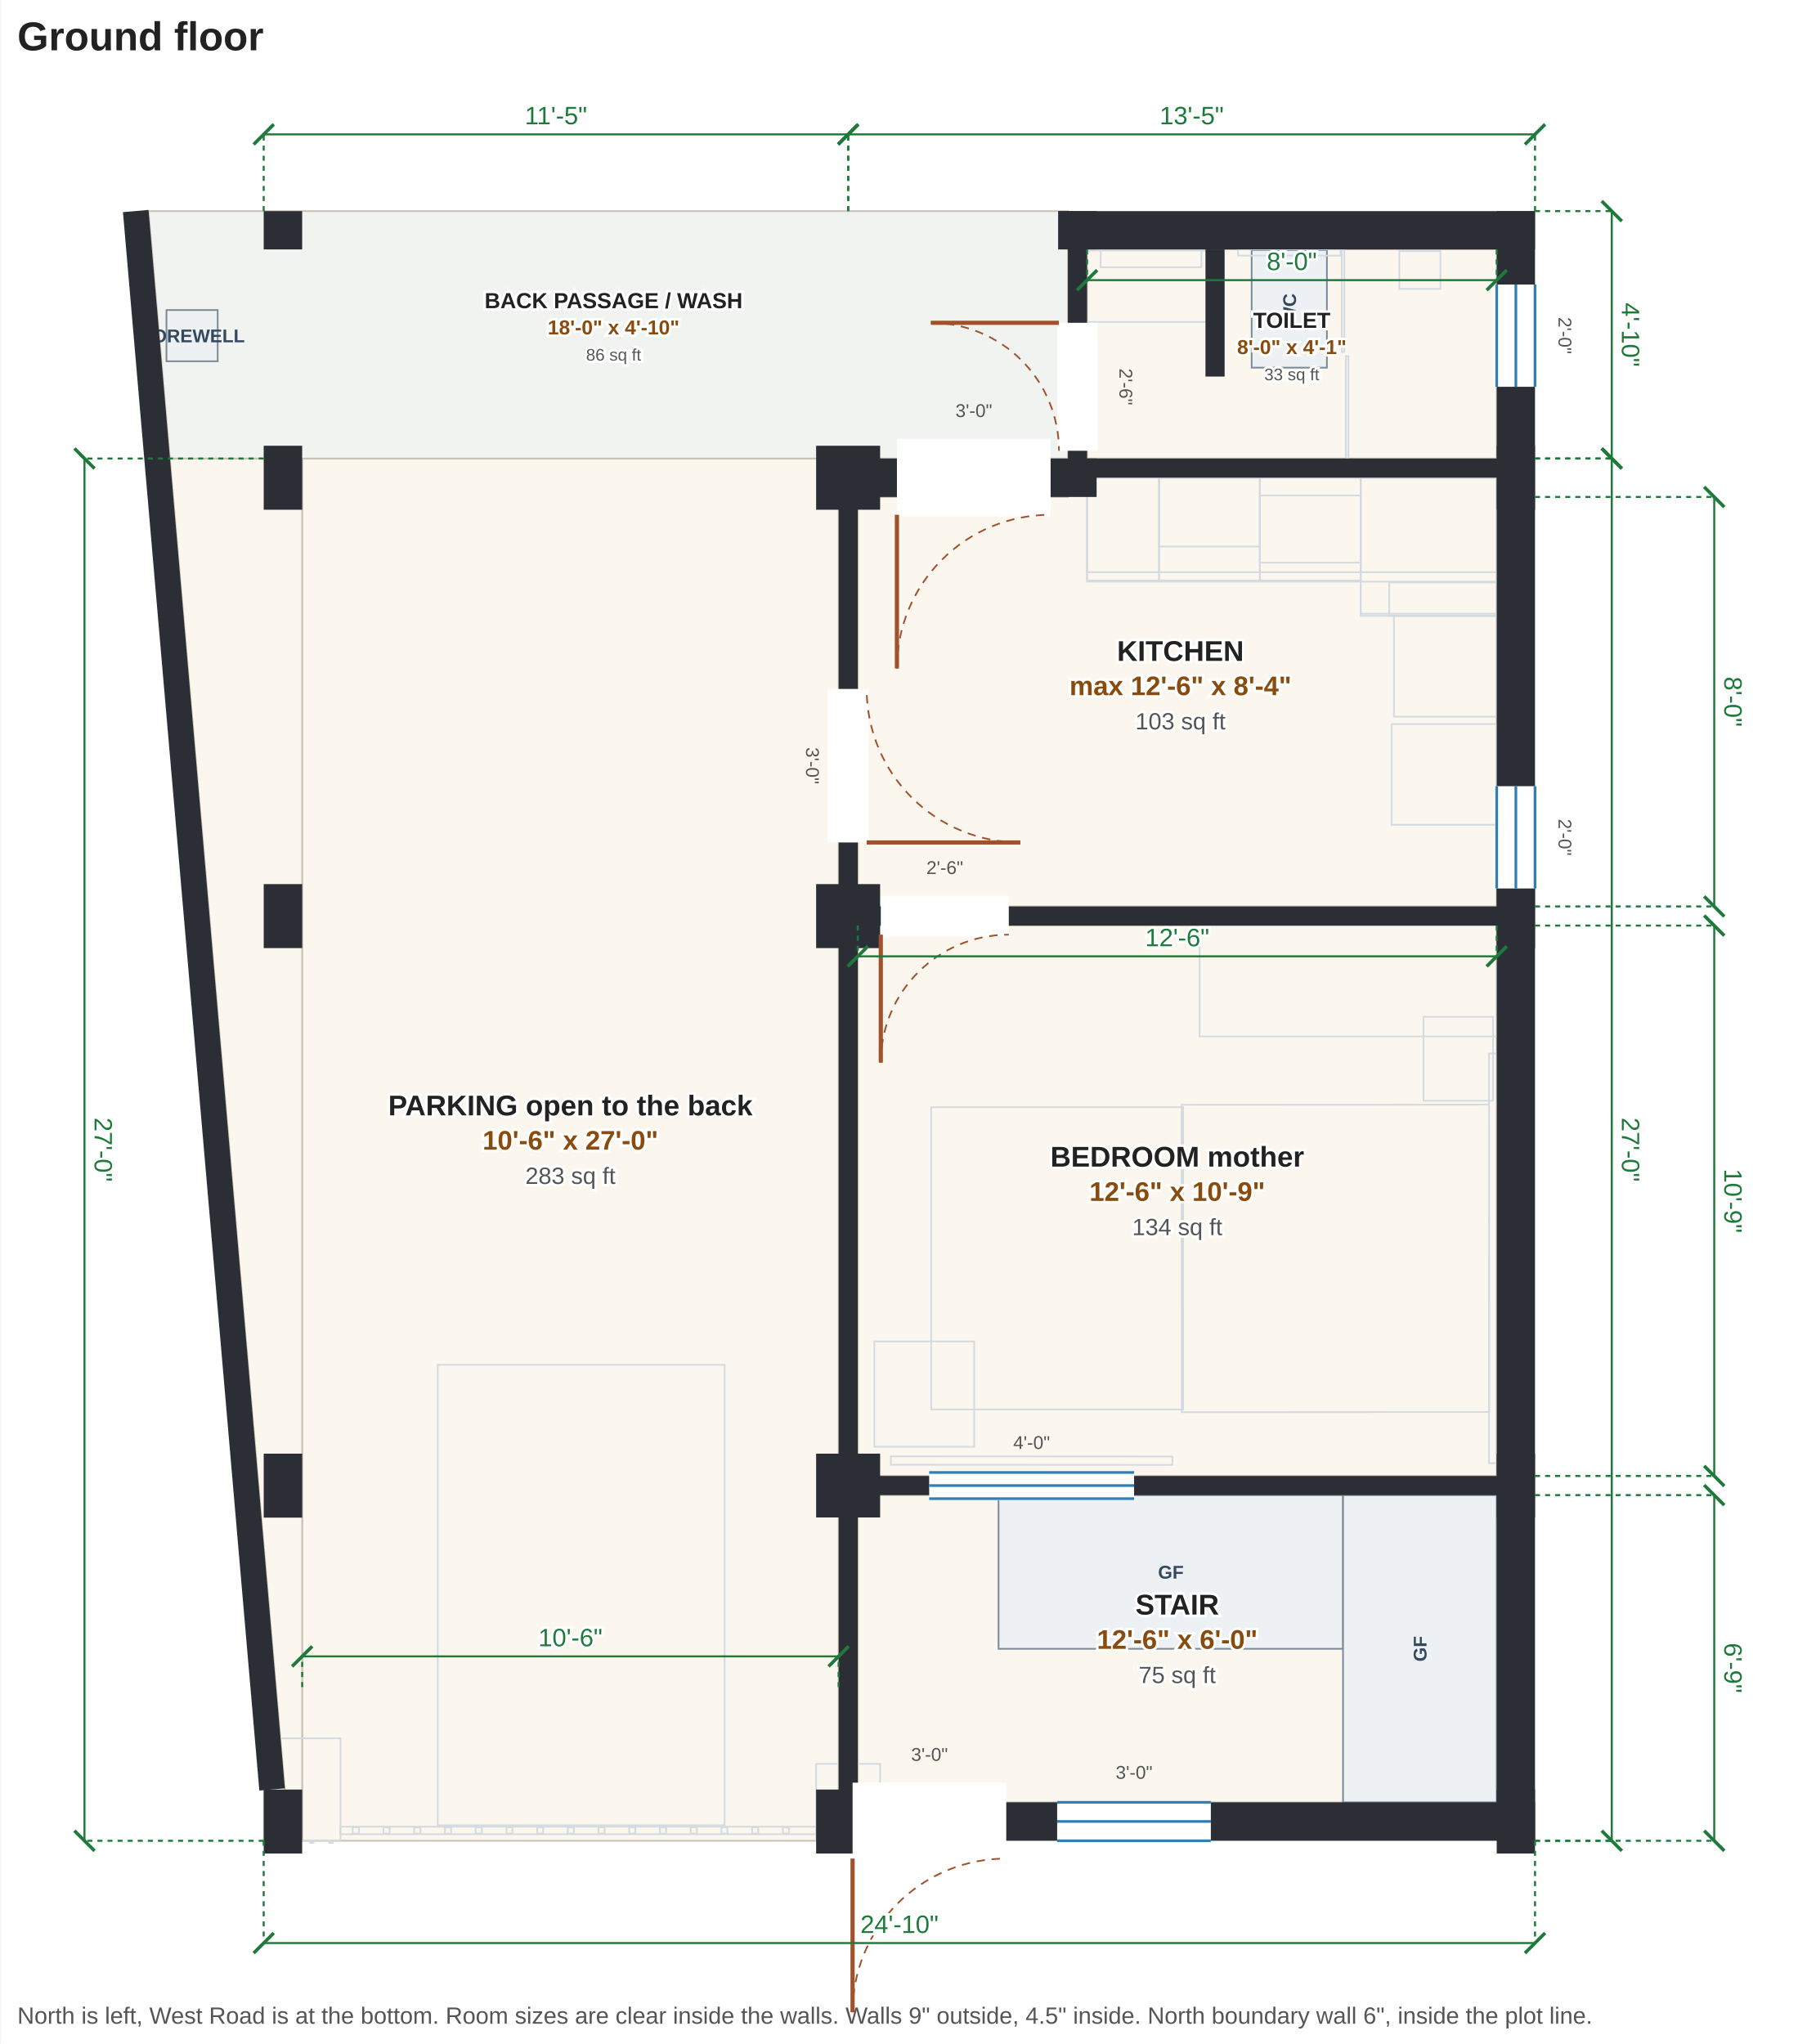
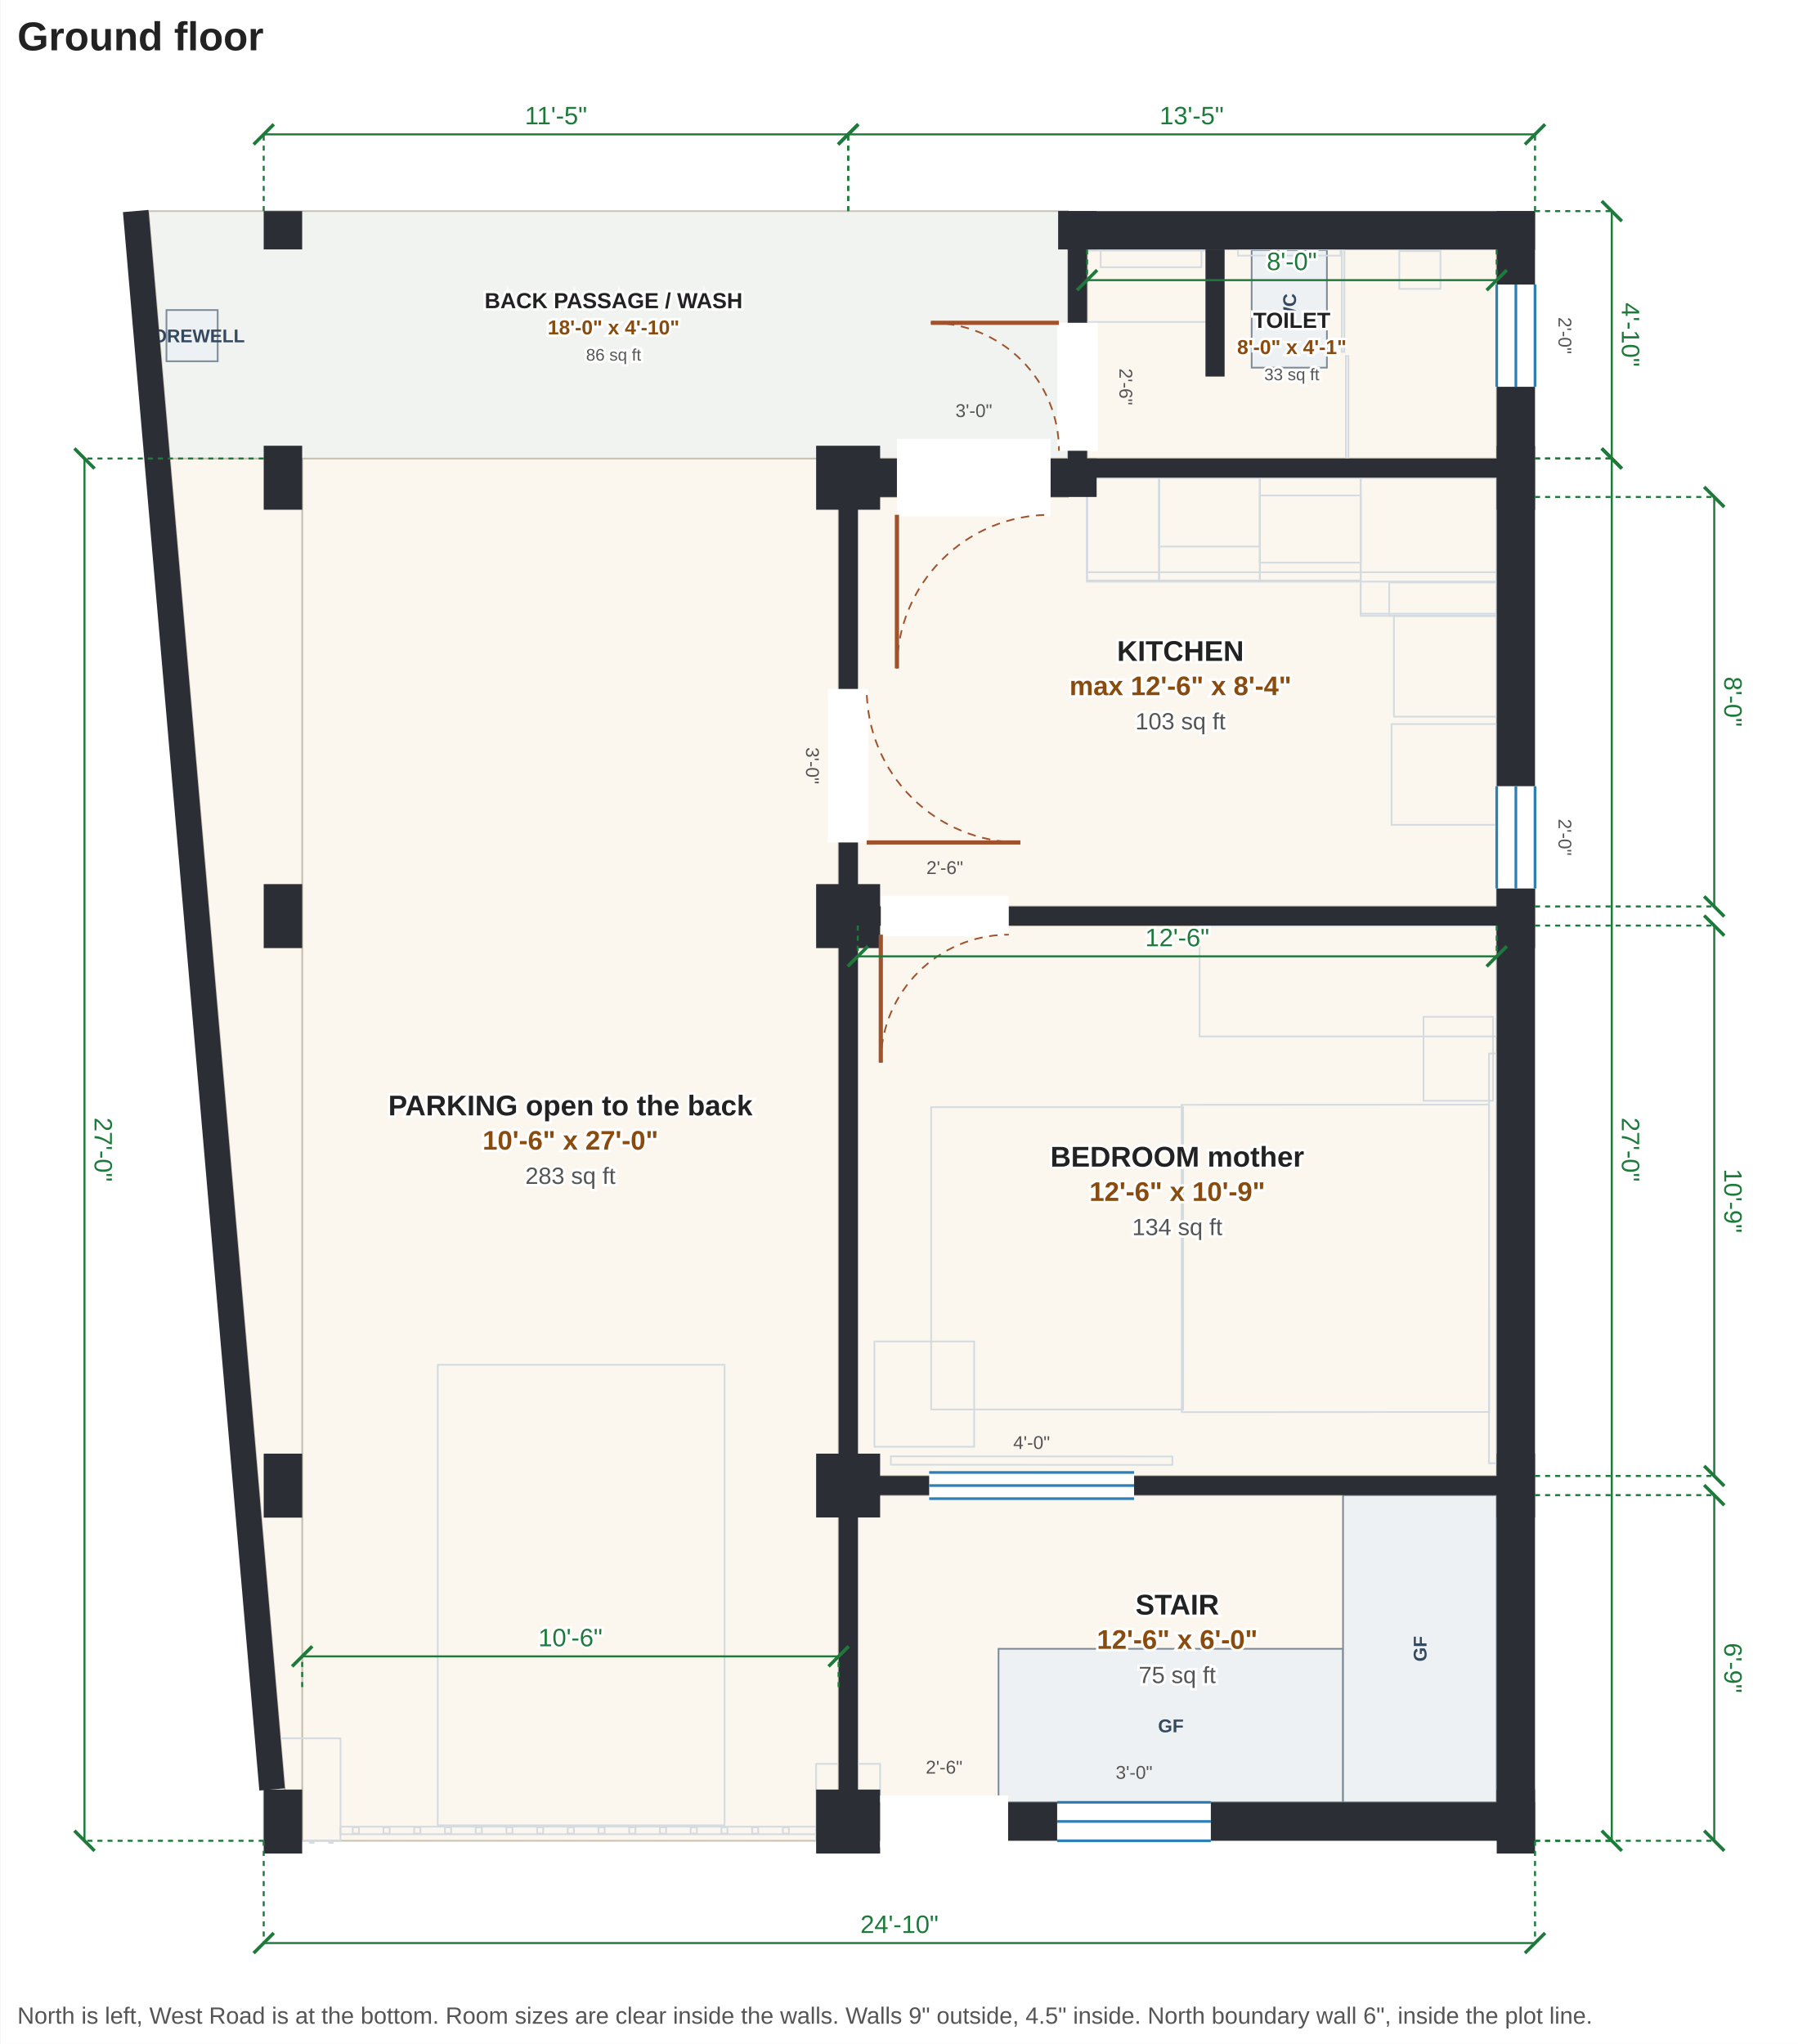
<svg xmlns="http://www.w3.org/2000/svg" viewBox="-157 -273 1070 1217" font-family="Segoe UI, Arial, sans-serif">
  <rect x="-156.68" y="-273.04" width="1070.28" height="1216.96" fill="#fff" />
  <polygon points="22.9,0.0 342.3,0.0 342.3,823.0 22.9,823.0" fill="#fbf7ef" stroke="#c9c2b4" stroke-width="1" />
  <polygon points="-55.9,0.0 22.9,0.0 22.9,823.0 15.2,823.0" fill="#fbf7ef" stroke="#c9c2b4" stroke-width="1" />
  <polygon points="353.7,22.9 478.8,22.9 478.8,11.4 734.1,11.4 734.1,266.7 353.7,266.7" fill="#fbf7ef" stroke="#c9c2b4" stroke-width="1" />
  <polygon points="353.7,278.1 734.1,278.1 734.1,605.8 353.7,605.8" fill="#fbf7ef" stroke="#c9c2b4" stroke-width="1" />
  <polygon points="490.2,-124.5 734.1,-124.5 734.1,0.0 490.2,0.0" fill="#fbf7ef" stroke="#c9c2b4" stroke-width="1" />
  <polygon points="353.7,617.2 734.1,617.2 734.1,800.1 353.7,800.1" fill="#fbf7ef" stroke="#c9c2b4" stroke-width="1" />
  <polygon points="-68.6,-147.3 478.8,-147.3 478.8,0.0 -55.9,0.0" fill="#f1f3f0" stroke="#c9c2b4" stroke-width="1" />
  <polygon points="490.2,11.4 533.1,11.4 533.1,72.6 490.2,72.6" fill="none" stroke="#d3dae0" stroke-width="1" />
  <polygon points="533.1,11.4 593.1,11.4 593.1,72.6 533.1,72.6" fill="none" stroke="#d3dae0" stroke-width="1" />
  <polygon points="533.1,11.4 593.1,11.4 593.1,52.4 533.1,52.4" fill="none" stroke="#d3dae0" stroke-width="1" />
  <polygon points="593.1,11.4 653.1,11.4 653.1,72.6 593.1,72.6" fill="none" stroke="#d3dae0" stroke-width="1" />
  <polygon points="593.1,22.0 653.1,22.0 653.1,62.0 593.1,62.0" fill="none" stroke="#d3dae0" stroke-width="1" />
  <polygon points="653.1,11.4 734.1,11.4 734.1,93.7 653.1,93.7" fill="none" stroke="#d3dae0" stroke-width="1" />
  <polygon points="653.1,11.4 734.1,11.4 734.1,92.4 653.1,92.4" fill="none" stroke="#d3dae0" stroke-width="1" />
  <polygon points="734.1,93.7 734.1,153.7 672.9,153.7 672.9,93.7" fill="none" stroke="#d3dae0" stroke-width="1" />
  <polygon points="734.1,158.1 734.1,218.1 671.5,218.1 671.5,158.1" fill="none" stroke="#d3dae0" stroke-width="1" />
  <polygon points="729.5,384.7 729.6,567.7 546.6,567.8 546.5,384.8" fill="none" stroke="#d3dae0" stroke-width="1" />
  <polygon points="731.9,332.4 731.9,382.4 690.5,382.4 690.5,332.4" fill="none" stroke="#d3dae0" stroke-width="1" />
  <polygon points="557.2,278.1 734.2,278.1 734.2,344.1 557.2,344.1" fill="none" stroke="#d3dae0" stroke-width="1" />
  <polygon points="397.4,386.2 547.4,386.2 547.4,566.2 397.4,566.2" fill="none" stroke="#d3dae0" stroke-width="1" />
  <polygon points="541.0,599.2 373.4,599.1 373.4,594.1 541.0,594.2" fill="none" stroke="#d3dae0" stroke-width="1" />
  <polygon points="423.0,588.4 363.6,588.4 363.6,525.7 423.0,525.7" fill="none" stroke="#d3dae0" stroke-width="1" />
  <polygon points="487.8,-123.8 568.8,-123.8 568.8,-81.3 487.8,-81.3" fill="none" stroke="#d3dae0" stroke-width="1" />
  <polygon points="498.3,-128.9 558.3,-128.9 558.3,-113.9 498.3,-113.9" fill="none" stroke="#d3dae0" stroke-width="1" />
  <polygon points="588.2,-124.1 633.0,-124.1 633.0,-54.1 588.2,-54.1" fill="#eef1f4" stroke="#7d8a96" stroke-width="1" />
  <text x="610.6" y="-85.1" font-size="11" font-weight="600" fill="#34495e" text-anchor="middle" transform="rotate(-90 610.6 -89.1)">WC</text>
  <polygon points="676.1,-123.5 700.6,-123.5 700.6,-101.0 676.1,-101.0" fill="none" stroke="#d3dae0" stroke-width="1" />
  <polygon points="103.6,539.6 274.4,539.6 274.4,813.8 103.6,813.8" fill="none" stroke="#d3dae0" stroke-width="1" />
  <polygon points="490.2,10.8 734.1,10.8 734.1,73.3 490.2,73.3" fill="none" stroke="#d3dae0" stroke-width="1" />
  <polygon points="670.1,73.8 734.1,73.8 734.1,93.6 670.1,93.6" fill="none" stroke="#d3dae0" stroke-width="1" />
  <polygon points="490.2,11.3 734.1,11.3 734.1,67.7 490.2,67.7" fill="none" stroke="#d3dae0" stroke-width="1" />
  <polygon points="729.5,354.3 734.1,354.3 734.1,598.2 729.5,598.2" fill="none" stroke="#d3dae0" stroke-width="1" />
  <polygon points="641.9,-124.5 643.4,-124.5 643.4,-63.5 641.9,-63.5" fill="none" stroke="#d3dae0" stroke-width="1" />
  <polygon points="644.3,-61.0 645.8,-61.0 645.8,0.0 644.3,0.0" fill="none" stroke="#d3dae0" stroke-width="1" />
  <polygon points="580.1,-124.5 641.1,-124.5 641.1,-120.8 580.1,-120.8" fill="none" stroke="#d3dae0" stroke-width="1" />
-   <polygon points="642.6,617.2 642.6,708.7 437.5,708.7 437.5,617.2" fill="#eef1f4" stroke="#7d8a96" stroke-width="1" />
-   <text x="540.1" y="666.9" font-size="11" font-weight="600" fill="#34495e" text-anchor="middle">GF</text>
+   <polygon points="642.6,708.7 642.6,800.1 437.5,800.1 437.5,708.7" fill="#eef1f4" stroke="#7d8a96" stroke-width="1" />
+   <text x="540.1" y="758.4" font-size="11" font-weight="600" fill="#34495e" text-anchor="middle">GF</text>
  <polygon points="642.6,617.2 734.1,617.2 734.1,800.1 642.6,800.1" fill="#eef1f4" stroke="#7d8a96" stroke-width="1" />
  <text x="688.3" y="712.7" font-size="11" font-weight="600" fill="#34495e" text-anchor="middle" transform="rotate(-90 688.3 708.7)">GF</text>
  <polygon points="-57.9,-88.4 -27.4,-88.4 -27.4,-57.9 -57.9,-57.9" fill="#eef1f4" stroke="#7d8a96" stroke-width="1" />
  <text x="-42.7" y="-69.2" font-size="11" font-weight="600" fill="#34495e" text-anchor="middle">BOREWELL</text>
  <polygon points="0.0,762.0 45.7,762.0 45.7,823.0 0.0,823.0" fill="none" stroke="#d3dae0" stroke-width="1" />
  <polygon points="4.7,823.0 6.9,823.0 6.9,824.2 4.7,824.2" fill="none" stroke="#d3dae0" stroke-width="1" />
  <polygon points="16.2,823.0 18.3,823.0 18.3,824.2 16.2,824.2" fill="none" stroke="#d3dae0" stroke-width="1" />
  <polygon points="27.6,823.0 29.7,823.0 29.7,824.2 27.6,824.2" fill="none" stroke="#d3dae0" stroke-width="1" />
  <polygon points="39.0,823.0 41.1,823.0 41.1,824.2 39.0,824.2" fill="none" stroke="#d3dae0" stroke-width="1" />
  <polygon points="328.9,777.2 367.0,777.2 367.0,823.0 328.9,823.0" fill="none" stroke="#d3dae0" stroke-width="1" />
  <polygon points="368.6,823.0 374.7,823.0 374.7,825.4 368.6,825.4" fill="none" stroke="#d3dae0" stroke-width="1" />
  <polygon points="746.2,823.0 752.3,823.0 752.3,825.4 746.2,825.4" fill="none" stroke="#d3dae0" stroke-width="1" />
  <polygon points="45.7,814.6 328.9,814.6 328.9,819.1 45.7,819.1" fill="none" stroke="#d3dae0" stroke-width="1" />
  <polygon points="53.0,815.0 56.7,815.0 56.7,818.7 53.0,818.7" fill="none" stroke="#d3dae0" stroke-width="1" />
  <polygon points="71.3,815.0 75.0,815.0 75.0,818.7 71.3,818.7" fill="none" stroke="#d3dae0" stroke-width="1" />
  <polygon points="89.6,815.0 93.3,815.0 93.3,818.7 89.6,818.7" fill="none" stroke="#d3dae0" stroke-width="1" />
  <polygon points="107.9,815.0 111.6,815.0 111.6,818.7 107.9,818.7" fill="none" stroke="#d3dae0" stroke-width="1" />
  <polygon points="126.2,815.0 129.9,815.0 129.9,818.7 126.2,818.7" fill="none" stroke="#d3dae0" stroke-width="1" />
  <polygon points="144.5,815.0 148.1,815.0 148.1,818.7 144.5,818.7" fill="none" stroke="#d3dae0" stroke-width="1" />
  <polygon points="162.8,815.0 166.4,815.0 166.4,818.7 162.8,818.7" fill="none" stroke="#d3dae0" stroke-width="1" />
  <polygon points="181.0,815.0 184.7,815.0 184.7,818.7 181.0,818.7" fill="none" stroke="#d3dae0" stroke-width="1" />
  <polygon points="199.3,815.0 203.0,815.0 203.0,818.7 199.3,818.7" fill="none" stroke="#d3dae0" stroke-width="1" />
  <polygon points="217.6,815.0 221.3,815.0 221.3,818.7 217.6,818.7" fill="none" stroke="#d3dae0" stroke-width="1" />
  <polygon points="235.9,815.0 239.6,815.0 239.6,818.7 235.9,818.7" fill="none" stroke="#d3dae0" stroke-width="1" />
  <polygon points="254.2,815.0 257.9,815.0 257.9,818.7 254.2,818.7" fill="none" stroke="#d3dae0" stroke-width="1" />
  <polygon points="272.5,815.0 276.1,815.0 276.1,818.7 272.5,818.7" fill="none" stroke="#d3dae0" stroke-width="1" />
  <polygon points="290.8,815.0 294.4,815.0 294.4,818.7 290.8,818.7" fill="none" stroke="#d3dae0" stroke-width="1" />
  <polygon points="309.1,815.0 312.7,815.0 312.7,818.7 309.1,818.7" fill="none" stroke="#d3dae0" stroke-width="1" />
  <polygon points="-83.8,-146.7 -2.6,793.1 12.6,791.8 -68.6,-148.0" fill="#2b2f35" />
  <polygon points="348.0,22.9 495.9,22.9 495.9,0.0 348.0,0.0" fill="#2b2f35" />
  <polygon points="490.2,17.1 490.2,-141.6 478.8,-141.6 478.8,17.1" fill="#2b2f35" />
  <polygon points="473.1,-124.5 756.9,-124.5 756.9,-147.3 473.1,-147.3" fill="#2b2f35" />
  <polygon points="734.1,-147.3 734.1,823.0 756.9,823.0 756.9,-147.3" fill="#2b2f35" />
  <polygon points="756.9,800.1 348.0,800.1 348.0,823.0 756.9,823.0" fill="#2b2f35" />
  <polygon points="484.5,11.4 745.5,11.4 745.5,-0.0 484.5,-0.0" fill="#2b2f35" />
  <polygon points="342.3,11.4 342.3,811.5 353.7,811.5 353.7,11.4" fill="#2b2f35" />
  <polygon points="348.0,278.1 745.5,278.1 745.5,266.7 348.0,266.7" fill="#2b2f35" />
  <polygon points="348.0,617.2 745.5,617.2 745.5,605.8 348.0,605.8" fill="#2b2f35" />
  <polygon points="0.0,-7.6 0.0,30.5 22.9,30.5 22.9,-7.6" fill="#2b2f35" />
  <polygon points="328.9,30.5 367.0,30.5 367.0,-7.6 328.9,-7.6" fill="#2b2f35" />
  <polygon points="734.1,-7.6 734.1,30.5 756.9,30.5 756.9,-7.6" fill="#2b2f35" />
  <polygon points="0.0,253.4 0.0,291.5 22.9,291.5 22.9,253.4" fill="#2b2f35" />
  <polygon points="328.9,291.5 367.0,291.5 367.0,253.4 328.9,253.4" fill="#2b2f35" />
  <polygon points="734.1,253.4 734.1,291.5 756.9,291.5 756.9,253.4" fill="#2b2f35" />
  <polygon points="0.0,592.5 0.0,630.6 22.9,630.6 22.9,592.5" fill="#2b2f35" />
  <polygon points="328.9,630.5 367.0,630.5 367.0,592.5 328.9,592.5" fill="#2b2f35" />
  <polygon points="734.1,592.5 734.1,630.6 756.9,630.6 756.9,592.5" fill="#2b2f35" />
  <polygon points="0.0,792.5 0.0,830.6 22.9,830.6 22.9,792.5" fill="#2b2f35" />
  <polygon points="328.9,830.6 367.0,830.6 367.0,792.5 328.9,792.5" fill="#2b2f35" />
  <polygon points="734.1,792.5 734.1,830.6 756.9,830.6 756.9,792.5" fill="#2b2f35" />
  <polygon points="0.0,-147.3 0.0,-124.5 22.9,-124.5 22.9,-147.3" fill="#2b2f35" />
  <polygon points="473.1,-124.5 495.9,-124.5 495.9,-147.3 473.1,-147.3" fill="#2b2f35" />
  <polygon points="560.7,-124.5 560.7,-48.8 572.1,-48.8 572.1,-124.5" fill="#2b2f35" />
  <polygon points="335.9,228.6 335.9,137.2 360.0,137.2 360.0,228.6" fill="#fff" />
  <line x1="359.0" y1="228.6" x2="450.5" y2="228.6" stroke="#a0522d" stroke-width="2.5" />
  <path d="M450.5,228.6 A91.4,91.4 0 0 1 359.0,137.2" fill="none" stroke="#a0522d" stroke-width="1" stroke-dasharray="5 4" />
  <text x="322.9" y="182.9" font-size="11" fill="#555" text-anchor="middle" transform="rotate(90 322.9 182.9)">3'-0"</text>
  <polygon points="377.0,-11.7 468.5,-11.7 468.5,34.5 377.0,34.5" fill="#fff" />
  <line x1="377.0" y1="33.5" x2="377.0" y2="125.0" stroke="#a0522d" stroke-width="2.5" />
  <path d="M377.0,125.0 A91.4,91.4 0 0 1 468.5,33.5" fill="none" stroke="#a0522d" stroke-width="1" stroke-dasharray="5 4" />
  <text x="422.8" y="-24.7" font-size="11" fill="#555" text-anchor="middle" transform="rotate(0 422.8 -24.7)">3'-0"</text>
  <polygon points="367.4,260.4 443.6,260.4 443.6,284.5 367.4,284.5" fill="#fff" />
  <line x1="367.4" y1="283.5" x2="367.4" y2="359.7" stroke="#a0522d" stroke-width="2.5" />
  <path d="M367.4,359.7 A76.2,76.2 0 0 1 443.6,283.5" fill="none" stroke="#a0522d" stroke-width="1" stroke-dasharray="5 4" />
  <text x="405.5" y="247.4" font-size="11" fill="#555" text-anchor="middle" transform="rotate(0 405.5 247.4)">2'-6"</text>
  <polygon points="496.5,-80.8 496.6,-4.6 472.5,-4.6 472.4,-80.8" fill="#fff" />
  <line x1="473.4" y1="-80.8" x2="397.2" y2="-80.8" stroke="#a0522d" stroke-width="2.5" />
  <path d="M397.2,-80.8 A76.2,76.2 0 0 1 473.5,-4.6" fill="none" stroke="#a0522d" stroke-width="1" stroke-dasharray="5 4" />
  <text x="509.5" y="-42.7" font-size="11" fill="#555" text-anchor="middle" transform="rotate(90 509.5 -42.7)">2'-6"</text>
-   <polygon points="350.6,788.4 442.1,788.4 442.1,834.6 350.6,834.6" fill="#fff" />
-   <line x1="350.6" y1="833.6" x2="350.6" y2="925.1" stroke="#a0522d" stroke-width="2.5" />
-   <path d="M350.6,925.1 A91.4,91.4 0 0 1 442.1,833.6" fill="none" stroke="#a0522d" stroke-width="1" stroke-dasharray="5 4" />
-   <text x="396.4" y="775.4" font-size="11" fill="#555" text-anchor="middle" transform="rotate(0 396.4 775.4)">3'-0"</text>
+   <polygon points="367.0,796.0 443.2,796.0 443.2,827.0 367.0,827.0" fill="#fff" />
+   <text x="405.1" y="783.0" font-size="11" fill="#555" text-anchor="middle" transform="rotate(0 405.1 783.0)">2'-6"</text>
  <polygon points="396.2,602.7 518.2,602.7 518.2,620.3 396.2,620.3" fill="#fff" />
  <line x1="396.2" y1="603.7" x2="518.2" y2="603.7" stroke="#2f7fb5" stroke-width="1.6" />
  <line x1="396.2" y1="611.5" x2="518.2" y2="611.5" stroke="#2f7fb5" stroke-width="1.6" />
  <line x1="396.2" y1="619.3" x2="518.2" y2="619.3" stroke="#2f7fb5" stroke-width="1.6" />
  <text x="457.2" y="589.7" font-size="11" fill="#555" text-anchor="middle" transform="rotate(0 457.2 589.7)">4'-0"</text>
  <polygon points="757.9,195.1 757.9,256.0 733.1,256.0 733.1,195.1" fill="#fff" />
  <line x1="756.9" y1="195.1" x2="756.9" y2="256.0" stroke="#2f7fb5" stroke-width="1.6" />
  <line x1="745.5" y1="195.1" x2="745.5" y2="256.0" stroke="#2f7fb5" stroke-width="1.6" />
  <line x1="734.1" y1="195.1" x2="734.1" y2="256.0" stroke="#2f7fb5" stroke-width="1.6" />
  <text x="770.9" y="225.5" font-size="11" fill="#555" text-anchor="middle" transform="rotate(90 770.9 225.5)">2'-0"</text>
  <polygon points="757.9,-103.6 757.9,-42.7 733.1,-42.7 733.1,-103.6" fill="#fff" />
  <line x1="756.9" y1="-103.6" x2="756.9" y2="-42.7" stroke="#2f7fb5" stroke-width="1.6" />
  <line x1="745.5" y1="-103.6" x2="745.5" y2="-42.7" stroke="#2f7fb5" stroke-width="1.6" />
  <line x1="734.1" y1="-103.6" x2="734.1" y2="-42.7" stroke="#2f7fb5" stroke-width="1.6" />
  <text x="770.9" y="-73.2" font-size="11" fill="#555" text-anchor="middle" transform="rotate(90 770.9 -73.2)">2'-0"</text>
  <polygon points="472.4,799.1 563.9,799.1 563.9,824.0 472.4,824.0" fill="#fff" />
  <line x1="472.4" y1="800.1" x2="563.9" y2="800.1" stroke="#2f7fb5" stroke-width="1.6" />
  <line x1="472.4" y1="811.5" x2="563.9" y2="811.5" stroke="#2f7fb5" stroke-width="1.6" />
  <line x1="472.4" y1="823.0" x2="563.9" y2="823.0" stroke="#2f7fb5" stroke-width="1.6" />
  <text x="518.2" y="786.1" font-size="11" fill="#555" text-anchor="middle" transform="rotate(0 518.2 786.1)">3'-0"</text>
  <g stroke="#1d7a3a" stroke-width="1.2">
    <line x1="0.0" y1="883.9" x2="756.9" y2="883.9" />
    <line x1="0.0" y1="823.0" x2="0.0" y2="883.9" stroke-dasharray="3 3" />
    <line x1="756.9" y1="823.0" x2="756.9" y2="883.9" stroke-dasharray="3 3" />
  </g>
  <line x1="-6.0" y1="889.9" x2="6.0" y2="877.9" stroke="#1d7a3a" stroke-width="2" />
  <line x1="750.9" y1="889.9" x2="762.9" y2="877.9" stroke="#1d7a3a" stroke-width="2" />
  <text x="378.5" y="877.9" font-size="15" fill="#1d7a3a" text-anchor="middle" paint-order="stroke" stroke="#fff" stroke-width="3" transform="rotate(0 378.5 877.9)">24'-10"</text>
  <g stroke="#1d7a3a" stroke-width="1.2">
    <line x1="0.0" y1="-193.0" x2="348.0" y2="-193.0" />
    <line x1="0.0" y1="-147.3" x2="0.0" y2="-193.0" stroke-dasharray="3 3" />
    <line x1="348.0" y1="-147.3" x2="348.0" y2="-193.0" stroke-dasharray="3 3" />
  </g>
  <line x1="-6.0" y1="-187.0" x2="6.0" y2="-199.0" stroke="#1d7a3a" stroke-width="2" />
  <line x1="342.0" y1="-187.0" x2="354.0" y2="-199.0" stroke="#1d7a3a" stroke-width="2" />
  <text x="174.0" y="-199.0" font-size="15" fill="#1d7a3a" text-anchor="middle" paint-order="stroke" stroke="#fff" stroke-width="3" transform="rotate(0 174.0 -199.0)">11'-5"</text>
  <g stroke="#1d7a3a" stroke-width="1.2">
    <line x1="348.0" y1="-193.0" x2="756.9" y2="-193.0" />
    <line x1="348.0" y1="-147.3" x2="348.0" y2="-193.0" stroke-dasharray="3 3" />
    <line x1="756.9" y1="-147.3" x2="756.9" y2="-193.0" stroke-dasharray="3 3" />
  </g>
  <line x1="342.0" y1="-187.0" x2="354.0" y2="-199.0" stroke="#1d7a3a" stroke-width="2" />
  <line x1="750.9" y1="-187.0" x2="762.9" y2="-199.0" stroke="#1d7a3a" stroke-width="2" />
  <text x="552.5" y="-199.0" font-size="15" fill="#1d7a3a" text-anchor="middle" paint-order="stroke" stroke="#fff" stroke-width="3" transform="rotate(0 552.5 -199.0)">13'-5"</text>
  <g stroke="#1d7a3a" stroke-width="1.2">
    <line x1="802.6" y1="0.0" x2="802.6" y2="823.0" />
    <line x1="756.9" y1="0.0" x2="802.6" y2="0.0" stroke-dasharray="3 3" />
    <line x1="756.9" y1="823.0" x2="802.6" y2="823.0" stroke-dasharray="3 3" />
  </g>
  <line x1="796.6" y1="-6.0" x2="808.6" y2="6.0" stroke="#1d7a3a" stroke-width="2" />
  <line x1="796.6" y1="817.0" x2="808.6" y2="829.0" stroke="#1d7a3a" stroke-width="2" />
  <text x="808.6" y="411.5" font-size="15" fill="#1d7a3a" text-anchor="middle" paint-order="stroke" stroke="#fff" stroke-width="3" transform="rotate(90 808.6 411.5)">27'-0"</text>
  <g stroke="#1d7a3a" stroke-width="1.2">
    <line x1="802.6" y1="-147.3" x2="802.6" y2="0.0" />
    <line x1="756.9" y1="-147.3" x2="802.6" y2="-147.3" stroke-dasharray="3 3" />
    <line x1="756.9" y1="0.0" x2="802.6" y2="0.0" stroke-dasharray="3 3" />
  </g>
  <line x1="796.6" y1="-153.3" x2="808.6" y2="-141.3" stroke="#1d7a3a" stroke-width="2" />
  <line x1="796.6" y1="-6.0" x2="808.6" y2="6.0" stroke="#1d7a3a" stroke-width="2" />
  <text x="808.6" y="-73.7" font-size="15" fill="#1d7a3a" text-anchor="middle" paint-order="stroke" stroke="#fff" stroke-width="3" transform="rotate(90 808.6 -73.7)">4'-10"</text>
  <g stroke="#1d7a3a" stroke-width="1.2">
    <line x1="863.6" y1="22.9" x2="863.6" y2="266.7" />
    <line x1="756.9" y1="22.9" x2="863.6" y2="22.9" stroke-dasharray="3 3" />
    <line x1="756.9" y1="266.7" x2="863.6" y2="266.7" stroke-dasharray="3 3" />
  </g>
  <line x1="857.6" y1="16.9" x2="869.6" y2="28.9" stroke="#1d7a3a" stroke-width="2" />
  <line x1="857.6" y1="260.7" x2="869.6" y2="272.7" stroke="#1d7a3a" stroke-width="2" />
  <text x="869.6" y="144.8" font-size="15" fill="#1d7a3a" text-anchor="middle" paint-order="stroke" stroke="#fff" stroke-width="3" transform="rotate(90 869.6 144.8)">8'-0"</text>
  <g stroke="#1d7a3a" stroke-width="1.2">
    <line x1="863.6" y1="278.1" x2="863.6" y2="605.8" />
    <line x1="756.9" y1="278.1" x2="863.6" y2="278.1" stroke-dasharray="3 3" />
    <line x1="756.9" y1="605.8" x2="863.6" y2="605.8" stroke-dasharray="3 3" />
  </g>
  <line x1="857.6" y1="272.1" x2="869.6" y2="284.1" stroke="#1d7a3a" stroke-width="2" />
  <line x1="857.6" y1="599.8" x2="869.6" y2="611.8" stroke="#1d7a3a" stroke-width="2" />
  <text x="869.6" y="442.0" font-size="15" fill="#1d7a3a" text-anchor="middle" paint-order="stroke" stroke="#fff" stroke-width="3" transform="rotate(90 869.6 442.0)">10'-9"</text>
  <g stroke="#1d7a3a" stroke-width="1.2">
    <line x1="863.6" y1="617.2" x2="863.6" y2="823.0" />
    <line x1="756.9" y1="617.2" x2="863.6" y2="617.2" stroke-dasharray="3 3" />
    <line x1="756.9" y1="823.0" x2="863.6" y2="823.0" stroke-dasharray="3 3" />
  </g>
  <line x1="857.6" y1="611.2" x2="869.6" y2="623.2" stroke="#1d7a3a" stroke-width="2" />
  <line x1="857.6" y1="817.0" x2="869.6" y2="829.0" stroke="#1d7a3a" stroke-width="2" />
  <text x="869.6" y="720.1" font-size="15" fill="#1d7a3a" text-anchor="middle" paint-order="stroke" stroke="#fff" stroke-width="3" transform="rotate(90 869.6 720.1)">6'-9"</text>
  <g stroke="#1d7a3a" stroke-width="1.2">
    <line x1="353.7" y1="296.4" x2="734.1" y2="296.4" />
    <line x1="353.7" y1="278.1" x2="353.7" y2="296.4" stroke-dasharray="3 3" />
    <line x1="734.1" y1="278.1" x2="734.1" y2="296.4" stroke-dasharray="3 3" />
  </g>
  <line x1="347.7" y1="302.4" x2="359.7" y2="290.4" stroke="#1d7a3a" stroke-width="2" />
  <line x1="728.1" y1="302.4" x2="740.1" y2="290.4" stroke="#1d7a3a" stroke-width="2" />
  <text x="543.9" y="290.4" font-size="15" fill="#1d7a3a" text-anchor="middle" paint-order="stroke" stroke="#fff" stroke-width="3" transform="rotate(0 543.9 290.4)">12'-6"</text>
  <g stroke="#1d7a3a" stroke-width="1.2">
    <line x1="490.2" y1="-106.2" x2="734.1" y2="-106.2" />
    <line x1="490.2" y1="-124.5" x2="490.2" y2="-106.2" stroke-dasharray="3 3" />
    <line x1="734.1" y1="-124.5" x2="734.1" y2="-106.2" stroke-dasharray="3 3" />
  </g>
  <line x1="484.2" y1="-100.2" x2="496.2" y2="-112.2" stroke="#1d7a3a" stroke-width="2" />
  <line x1="728.1" y1="-100.2" x2="740.1" y2="-112.2" stroke="#1d7a3a" stroke-width="2" />
  <text x="612.1" y="-112.2" font-size="15" fill="#1d7a3a" text-anchor="middle" paint-order="stroke" stroke="#fff" stroke-width="3" transform="rotate(0 612.1 -112.2)">8'-0"</text>
  <g stroke="#1d7a3a" stroke-width="1.2">
    <line x1="-106.7" y1="0.0" x2="-106.7" y2="823.0" />
    <line x1="0.0" y1="0.0" x2="-106.7" y2="0.0" stroke-dasharray="3 3" />
    <line x1="0.0" y1="823.0" x2="-106.7" y2="823.0" stroke-dasharray="3 3" />
  </g>
  <line x1="-112.7" y1="-6.0" x2="-100.7" y2="6.0" stroke="#1d7a3a" stroke-width="2" />
  <line x1="-112.7" y1="817.0" x2="-100.7" y2="829.0" stroke="#1d7a3a" stroke-width="2" />
  <text x="-100.7" y="411.5" font-size="15" fill="#1d7a3a" text-anchor="middle" paint-order="stroke" stroke="#fff" stroke-width="3" transform="rotate(90 -100.7 411.5)">27'-0"</text>
  <g stroke="#1d7a3a" stroke-width="1.2">
    <line x1="22.9" y1="713.2" x2="342.3" y2="713.2" />
    <line x1="22.9" y1="731.5" x2="22.9" y2="713.2" stroke-dasharray="3 3" />
    <line x1="342.3" y1="731.5" x2="342.3" y2="713.2" stroke-dasharray="3 3" />
  </g>
  <line x1="16.9" y1="719.2" x2="28.9" y2="707.2" stroke="#1d7a3a" stroke-width="2" />
  <line x1="336.3" y1="719.2" x2="348.3" y2="707.2" stroke="#1d7a3a" stroke-width="2" />
  <text x="182.6" y="707.2" font-size="15" fill="#1d7a3a" text-anchor="middle" paint-order="stroke" stroke="#fff" stroke-width="3" transform="rotate(0 182.6 707.2)">10'-6"</text>
  <g text-anchor="middle">
    <text x="182.6" y="391.1" font-size="17" font-weight="700" fill="#222" paint-order="stroke" stroke="#fff" stroke-width="3">PARKING open to the back</text>
    <text x="182.6" y="411.5" font-size="16" font-weight="600" fill="#8a4b0f" paint-order="stroke" stroke="#fff" stroke-width="3">10'-6" x 27'-0"</text>
    <text x="182.6" y="431.9" font-size="14" font-weight="400" fill="#555" paint-order="stroke" stroke="#fff" stroke-width="3">283 sq ft</text>
  </g>
  <g text-anchor="middle">
    <text x="545.8" y="120.5" font-size="17" font-weight="700" fill="#222" paint-order="stroke" stroke="#fff" stroke-width="3">KITCHEN</text>
    <text x="545.8" y="140.9" font-size="16" font-weight="600" fill="#8a4b0f" paint-order="stroke" stroke="#fff" stroke-width="3">max 12'-6" x 8'-4"</text>
    <text x="545.8" y="161.3" font-size="14" font-weight="400" fill="#555" paint-order="stroke" stroke="#fff" stroke-width="3">103 sq ft</text>
  </g>
  <g text-anchor="middle">
    <text x="543.9" y="421.6" font-size="17" font-weight="700" fill="#222" paint-order="stroke" stroke="#fff" stroke-width="3">BEDROOM mother</text>
    <text x="543.9" y="442.0" font-size="16" font-weight="600" fill="#8a4b0f" paint-order="stroke" stroke="#fff" stroke-width="3">12'-6" x 10'-9"</text>
    <text x="543.9" y="462.4" font-size="14" font-weight="400" fill="#555" paint-order="stroke" stroke="#fff" stroke-width="3">134 sq ft</text>
  </g>
  <g text-anchor="middle">
    <text x="612.1" y="-77.8" font-size="13" font-weight="700" fill="#222" paint-order="stroke" stroke="#fff" stroke-width="3">TOILET</text>
    <text x="612.1" y="-62.2" font-size="12" font-weight="600" fill="#8a4b0f" paint-order="stroke" stroke="#fff" stroke-width="3">8'-0" x 4'-1"</text>
    <text x="612.1" y="-46.6" font-size="10" font-weight="400" fill="#555" paint-order="stroke" stroke="#fff" stroke-width="3">33 sq ft</text>
  </g>
  <g text-anchor="middle">
    <text x="543.9" y="688.3" font-size="17" font-weight="700" fill="#222" paint-order="stroke" stroke="#fff" stroke-width="3">STAIR</text>
    <text x="543.9" y="708.7" font-size="16" font-weight="600" fill="#8a4b0f" paint-order="stroke" stroke="#fff" stroke-width="3">12'-6" x 6'-0"</text>
    <text x="543.9" y="729.1" font-size="14" font-weight="400" fill="#555" paint-order="stroke" stroke="#fff" stroke-width="3">75 sq ft</text>
  </g>
  <g text-anchor="middle">
    <text x="208.3" y="-89.5" font-size="13" font-weight="700" fill="#222" paint-order="stroke" stroke="#fff" stroke-width="3">BACK PASSAGE / WASH</text>
    <text x="208.3" y="-73.9" font-size="12" font-weight="600" fill="#8a4b0f" paint-order="stroke" stroke="#fff" stroke-width="3">18'-0" x 4'-10"</text>
    <text x="208.3" y="-58.3" font-size="10" font-weight="400" fill="#555" paint-order="stroke" stroke="#fff" stroke-width="3">86 sq ft</text>
  </g>
  <text x="-146.68" y="-243.04" font-size="24" font-weight="700" fill="#222">Ground floor</text>
  <text x="-146.68" y="931.92" font-size="14" fill="#555">North is left, West Road is at the bottom. Room sizes are clear inside the walls. Walls 9" outside, 4.5" inside. North boundary wall 6", inside the plot line.</text>
</svg>
